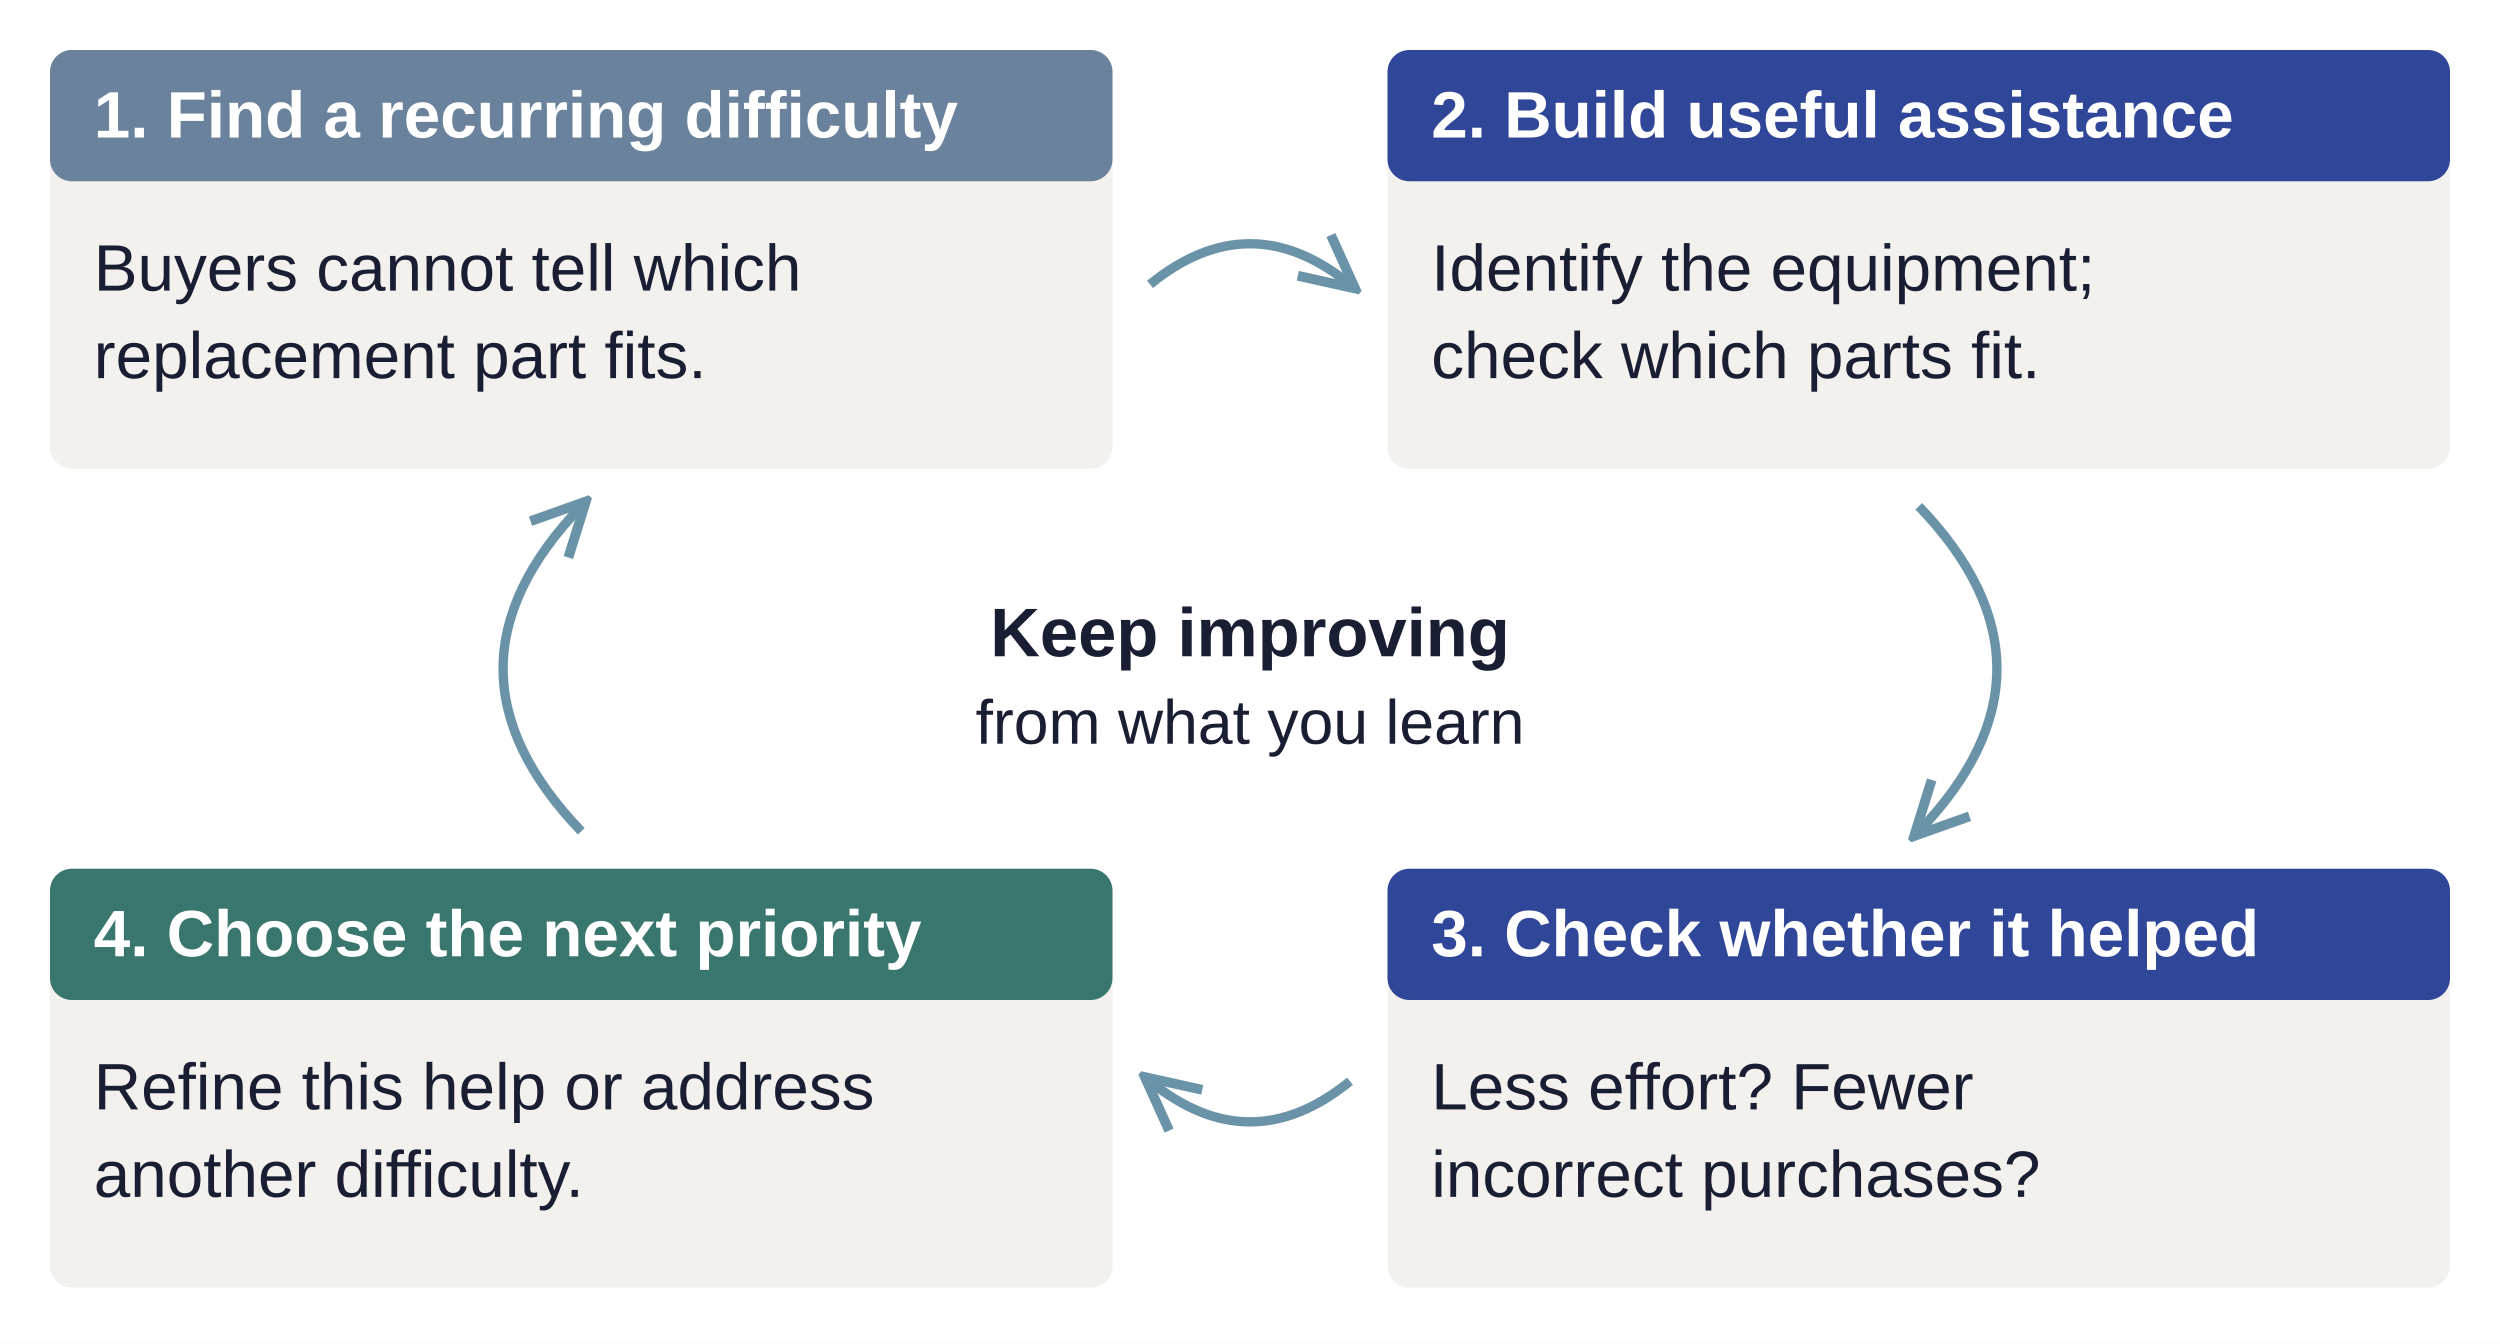
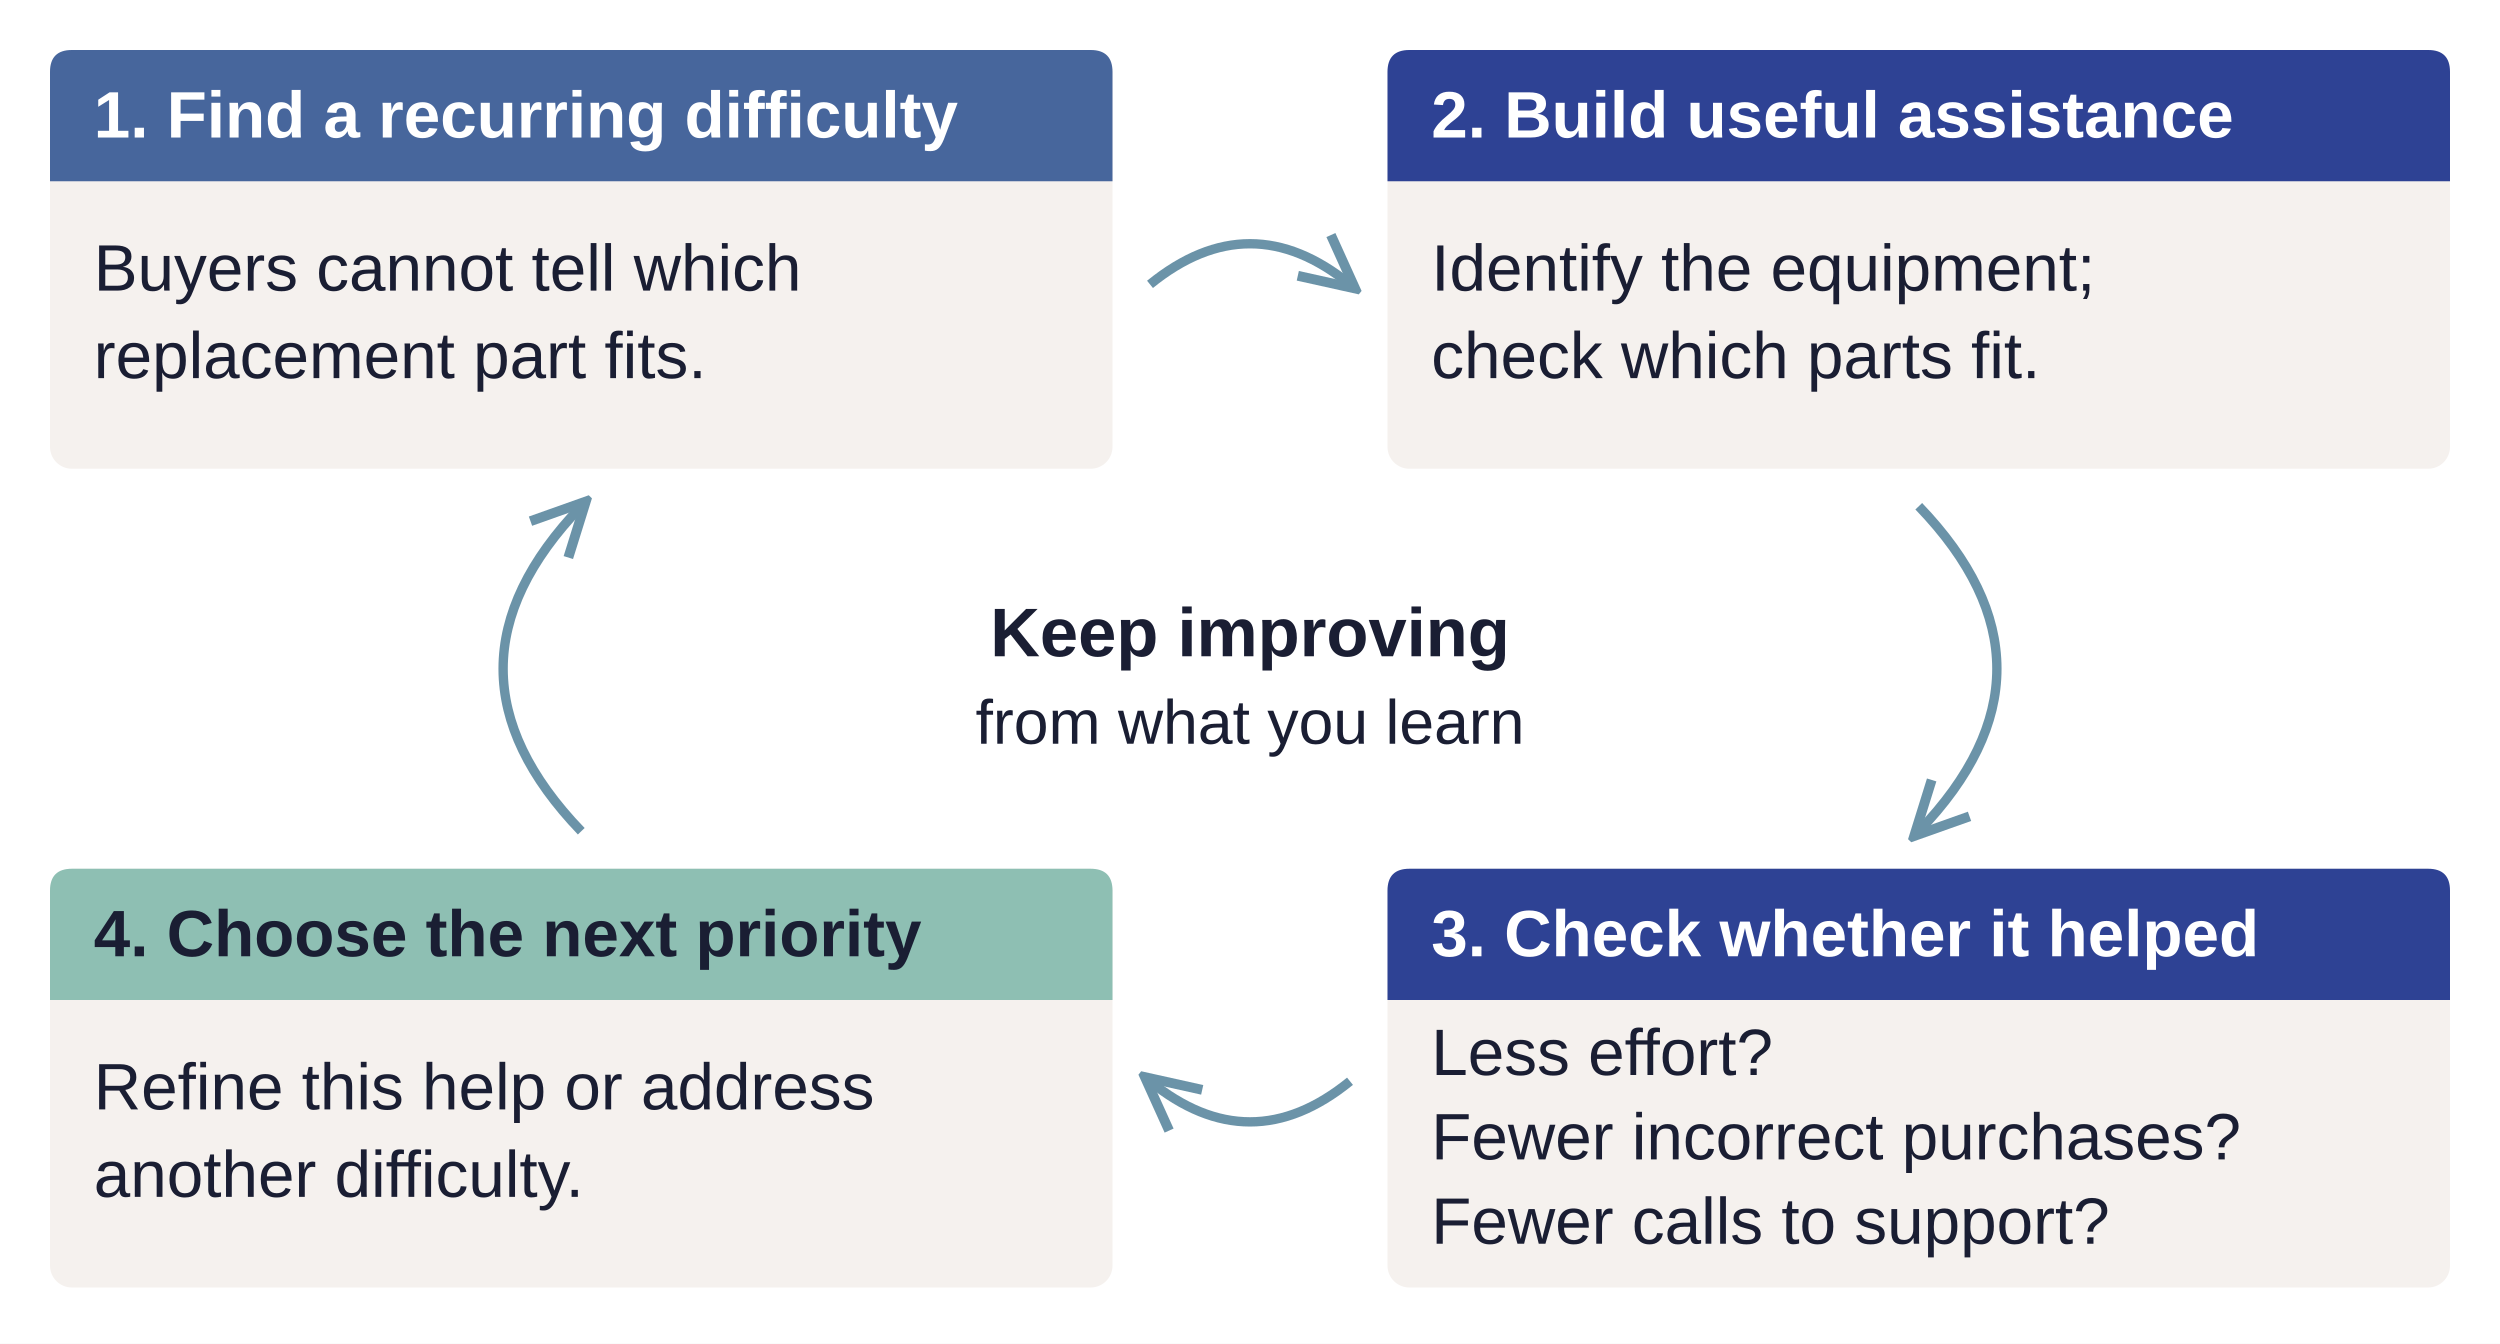
<svg xmlns="http://www.w3.org/2000/svg" width="800" height="430" viewBox="0 0 800 430" role="img" aria-labelledby="title desc">
  <defs>
    <marker id="arrow" viewBox="0 0 10 10" refX="8" refY="5" markerWidth="7" markerHeight="7" orient="auto-start-reverse">
      <path d="M1 1 L9 5 L1 9" fill="none" stroke="#6b93a8" stroke-width="1.5" />
    </marker>
  </defs>
  <rect width="800" height="430" fill="white" />
-   <rect x="16" y="16" width="340" height="134" rx="7" fill="#f2f1ee" />
-   <rect x="16" y="16" width="340" height="42" rx="7" fill="#6a829b" />
+   <rect x="16" y="16" width="340" height="134" rx="7" fill="#f5f1ee" />
+   <path d="M23 16 H349 Q356 16 356 23 V58 H16 V23 Q16 16 23 16 Z" fill="#47669c" />
  <text x="30" y="44" font-family="Arial, sans-serif" font-size="21" font-weight="700" fill="white">1. Find a recurring difficulty</text>
  <text x="30" y="93" font-family="Arial, sans-serif" font-size="21" fill="#1a1e33">Buyers cannot tell which</text>
  <text x="30" y="121" font-family="Arial, sans-serif" font-size="21" fill="#1a1e33">replacement part fits.</text>
-   <rect x="444" y="16" width="340" height="134" rx="7" fill="#f2f1ee" />
-   <rect x="444" y="16" width="340" height="42" rx="7" fill="#304698" />
+   <rect x="444" y="16" width="340" height="134" rx="7" fill="#f5f1ee" />
+   <path d="M451 16 H777 Q784 16 784 23 V58 H444 V23 Q444 16 451 16 Z" fill="#2e4294" />
  <text x="458" y="44" font-family="Arial, sans-serif" font-size="21" font-weight="700" fill="white">2. Build useful assistance</text>
  <text x="458" y="93" font-family="Arial, sans-serif" font-size="21" fill="#1a1e33">Identify the equipment;</text>
  <text x="458" y="121" font-family="Arial, sans-serif" font-size="21" fill="#1a1e33">check which parts fit.</text>
-   <rect x="444" y="278" width="340" height="134" rx="7" fill="#f2f1ee" />
-   <rect x="444" y="278" width="340" height="42" rx="7" fill="#304698" />
+   <rect x="444" y="278" width="340" height="134" rx="7" fill="#f5f1ee" />
+   <path d="M451 278 H777 Q784 278 784 285 V320 H444 V285 Q444 278 451 278 Z" fill="#2e4294" />
  <text x="458" y="306" font-family="Arial, sans-serif" font-size="21" font-weight="700" fill="white">3. Check whether it helped</text>
-   <text x="458" y="355" font-family="Arial, sans-serif" font-size="21" fill="#1a1e33">Less effort? Fewer</text>
-   <text x="458" y="383" font-family="Arial, sans-serif" font-size="21" fill="#1a1e33">incorrect purchases?</text>
-   <rect x="16" y="278" width="340" height="134" rx="7" fill="#f2f1ee" />
-   <rect x="16" y="278" width="340" height="42" rx="7" fill="#39766e" />
-   <text x="30" y="306" font-family="Arial, sans-serif" font-size="21" font-weight="700" fill="white">4. Choose the next priority</text>
+   <text x="458" y="344" font-family="Arial, sans-serif" font-size="21" fill="#1a1e33">Less effort?</text>
+   <text x="458" y="371" font-family="Arial, sans-serif" font-size="21" fill="#1a1e33">Fewer incorrect purchases?</text>
+   <text x="458" y="398" font-family="Arial, sans-serif" font-size="21" fill="#1a1e33">Fewer calls to support?</text>
+   <rect x="16" y="278" width="340" height="134" rx="7" fill="#f5f1ee" />
+   <path d="M23 278 H349 Q356 278 356 285 V320 H16 V285 Q16 278 23 278 Z" fill="#8ebfb3" />
+   <text x="30" y="306" font-family="Arial, sans-serif" font-size="21" font-weight="700" fill="#1a1e33">4. Choose the next priority</text>
  <text x="30" y="355" font-family="Arial, sans-serif" font-size="21" fill="#1a1e33">Refine this help or address</text>
  <text x="30" y="383" font-family="Arial, sans-serif" font-size="21" fill="#1a1e33">another difficulty.</text>
  <g fill="none" stroke="#6b93a8" stroke-width="3" marker-end="url(#arrow)">
    <path d="M368 91 Q400 65 432 91" />
    <path d="M614 162 Q664 214 614 266" />
    <path d="M432 346 Q400 372 368 346" />
    <path d="M186 266 Q136 214 186 162" />
  </g>
  <text x="400" y="210" text-anchor="middle" font-family="Arial, sans-serif" font-size="22" font-weight="700" fill="#1a1e33">Keep improving</text>
  <text x="400" y="238" text-anchor="middle" font-family="Arial, sans-serif" font-size="20" fill="#1a1e33">from what you learn</text>
</svg>
